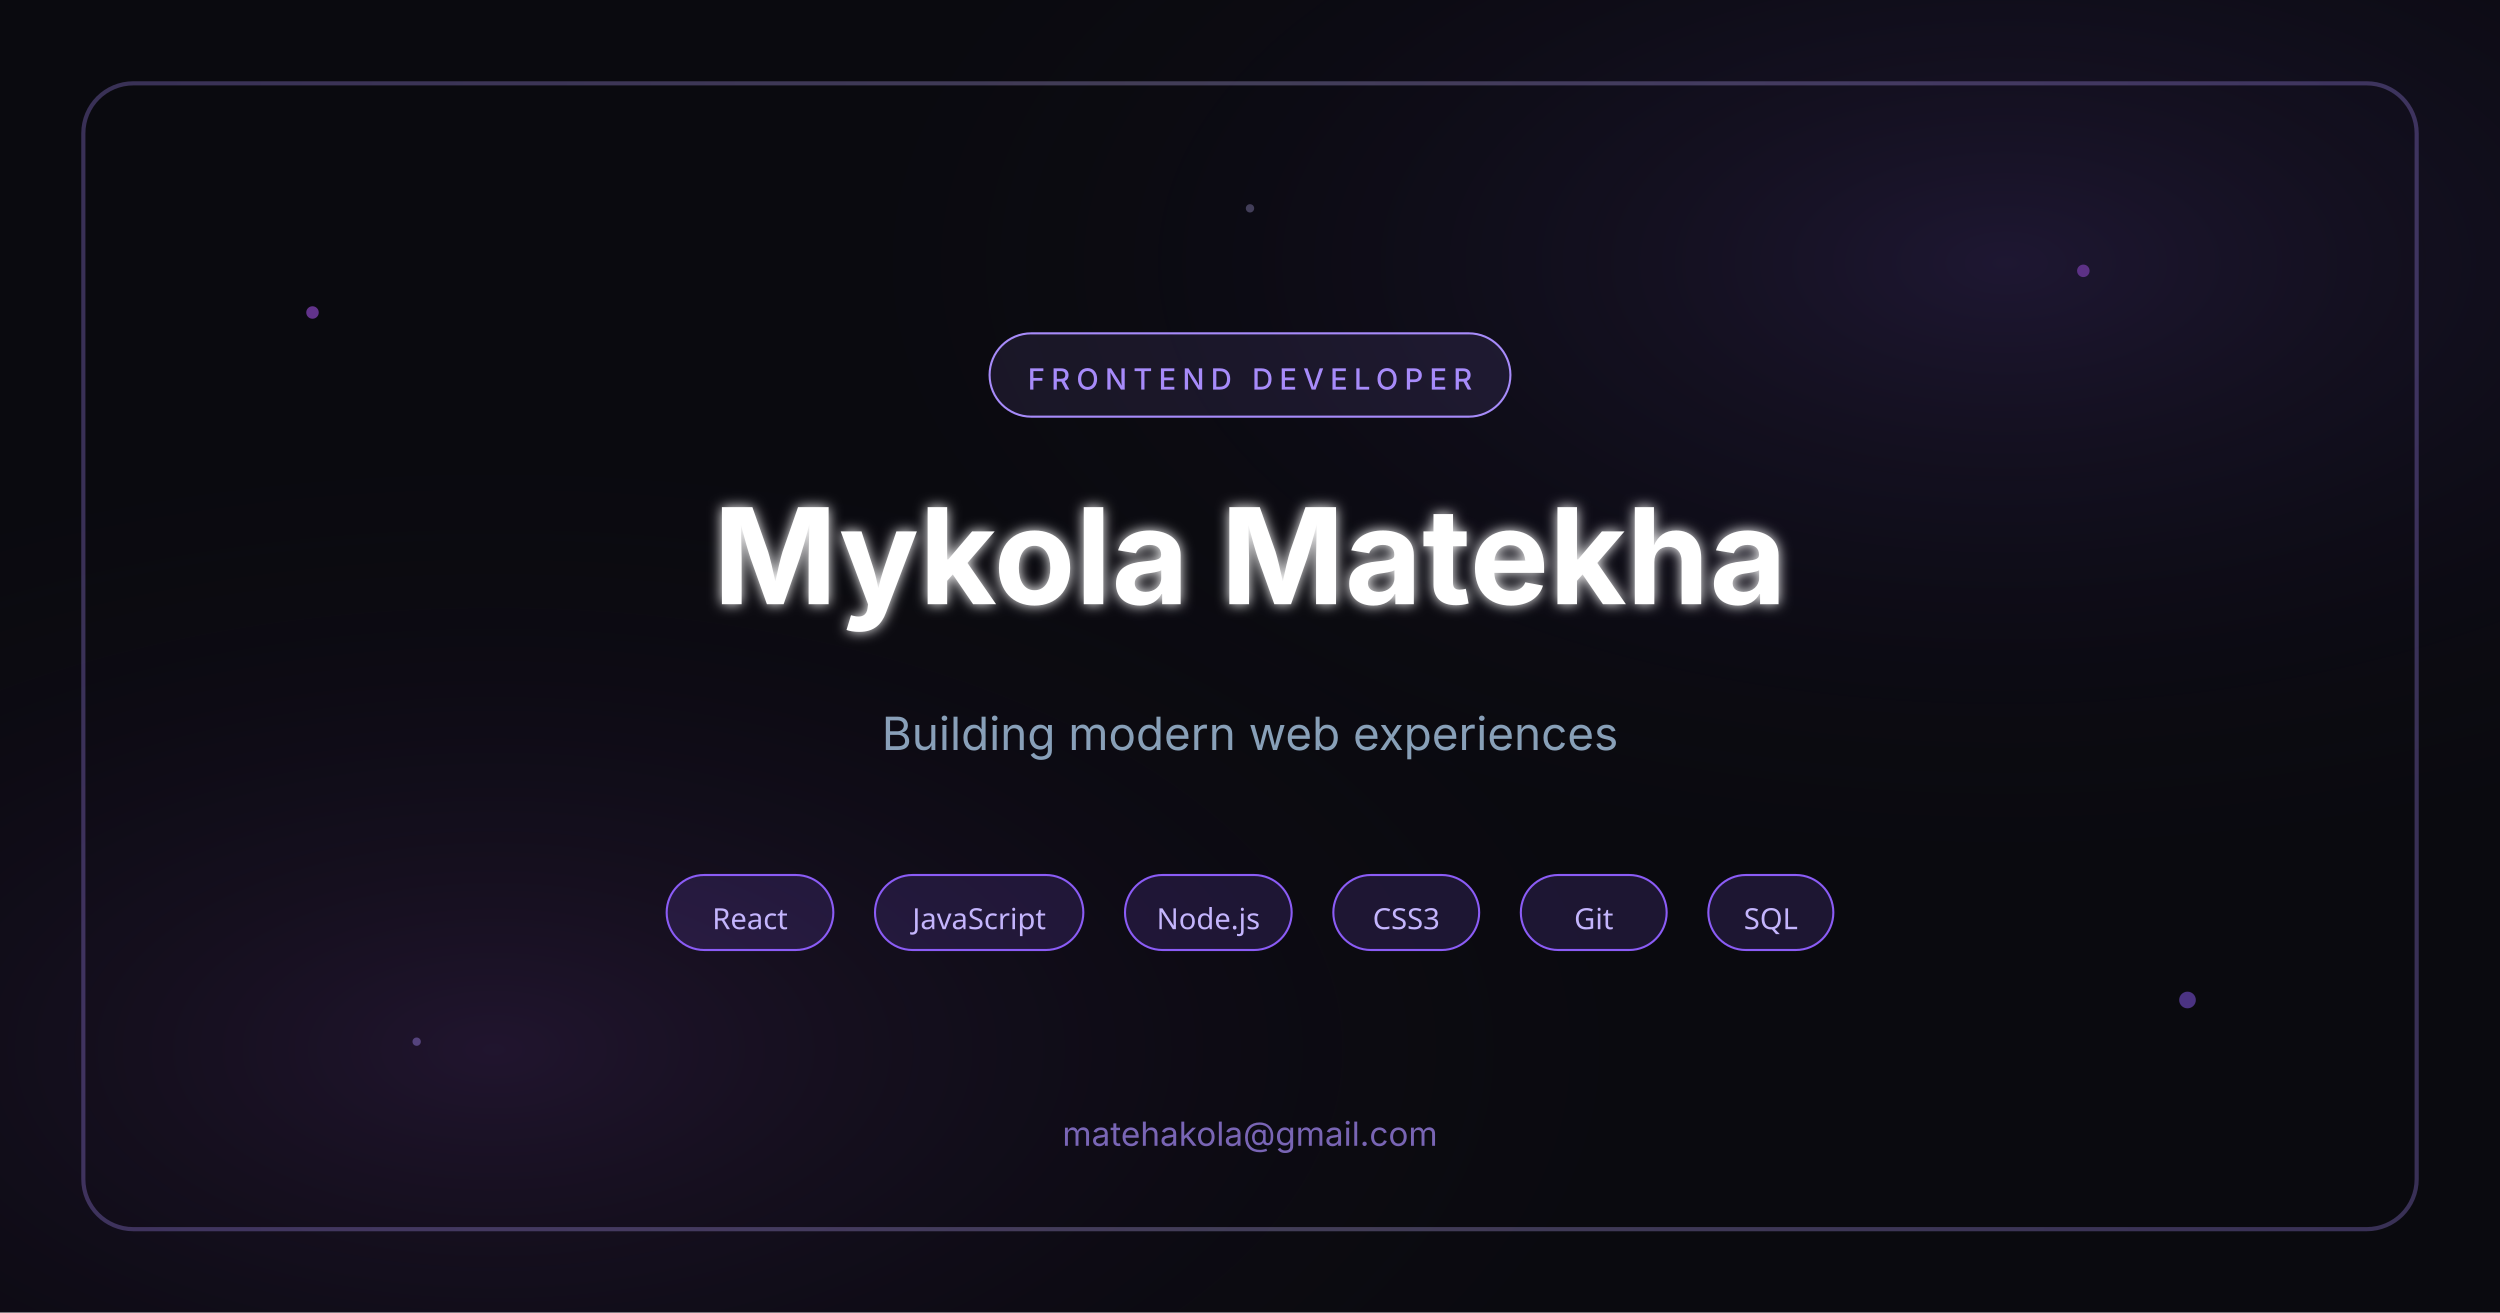
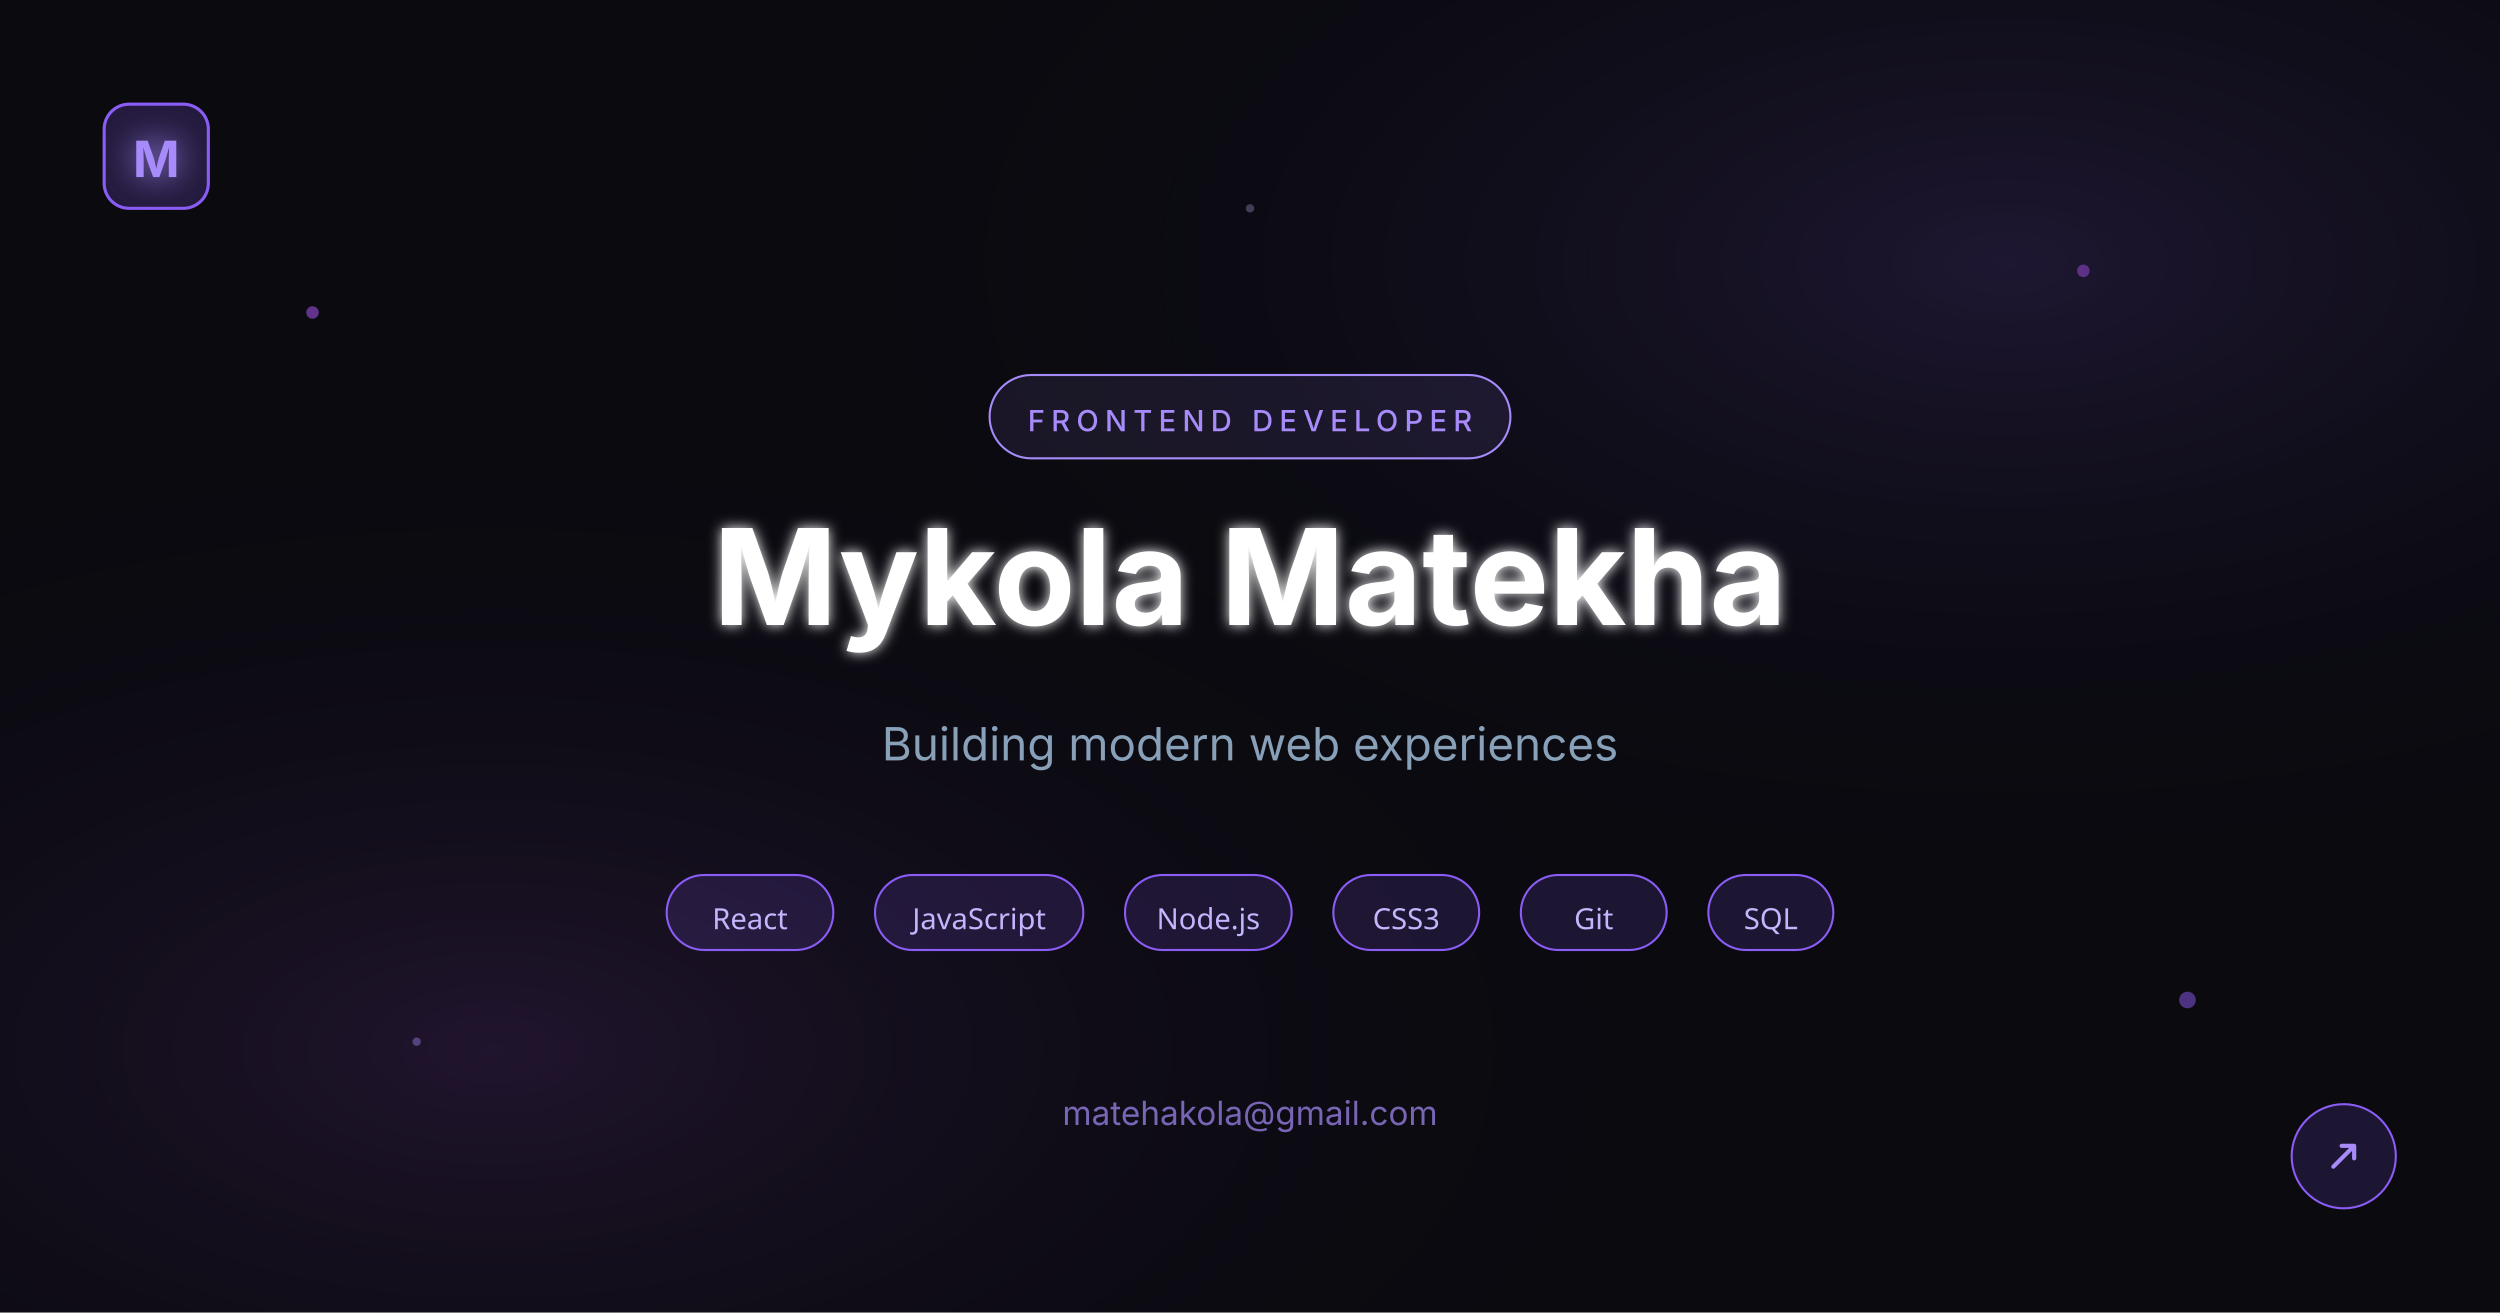
<svg xmlns="http://www.w3.org/2000/svg" width="1200" height="630" viewBox="0 0 1200 630" fill="none">
  <rect width="1200" height="630" fill="#0a0a0f" />
  <defs>
    <radialGradient id="glow1" cx="20%" cy="80%" r="50%">
      <stop offset="0%" stop-color="#9d4edd" stop-opacity="0.15" />
      <stop offset="100%" stop-color="transparent" stop-opacity="0" />
    </radialGradient>
    <radialGradient id="glow2" cx="80%" cy="20%" r="50%">
      <stop offset="0%" stop-color="#8b5cf6" stop-opacity="0.15" />
      <stop offset="100%" stop-color="transparent" stop-opacity="0" />
    </radialGradient>
    <linearGradient id="textGradient" x1="0%" y1="0%" x2="100%" y2="0%">
      <stop offset="0%" stop-color="#a78bfa" />
      <stop offset="50%" stop-color="#c4b5fd" />
      <stop offset="100%" stop-color="#a78bfa" />
    </linearGradient>
    <filter id="glow" x="-50%" y="-50%" width="200%" height="200%">
      <feGaussianBlur stdDeviation="3" result="coloredBlur" />
      <feMerge>
        <feMergeNode in="coloredBlur" />
        <feMergeNode in="SourceGraphic" />
      </feMerge>
    </filter>
+     <filter id="iconGlow" x="-100%" y="-100%" width="300%" height="300%">
+       <feGaussianBlur stdDeviation="8" result="coloredBlur" />
+       <feMerge>
+         <feMergeNode in="coloredBlur" />
+         <feMergeNode in="SourceGraphic" />
+       </feMerge>
+     </filter>
  </defs>
  <rect width="1200" height="630" fill="url(#glow1)" />
  <rect width="1200" height="630" fill="url(#glow2)" />
+   <g transform="translate(50, 50)">
+     <rect width="50" height="50" rx="12" fill="rgba(139,92,246,0.2)" stroke="#8b5cf6" stroke-width="1.5" />
+     <text x="25" y="35" font-family="system-ui, -apple-system, sans-serif" font-size="24" font-weight="700" fill="#a78bfa" text-anchor="middle" filter="url(#iconGlow)">M</text>
+   </g>
+   <g transform="translate(1100, 530)">
+     <circle cx="25" cy="25" r="25" fill="rgba(139,92,246,0.15)" stroke="#8b5cf6" stroke-width="1" />
+     <path d="M20 30L30 20M30 20H24M30 20V26" stroke="#a78bfa" stroke-width="2" stroke-linecap="round" stroke-linejoin="round" />
+   </g>
  <circle cx="150" cy="150" r="3" fill="#9d4edd" opacity="0.6" />
  <circle cx="1050" cy="480" r="4" fill="#8b5cf6" opacity="0.5" />
  <circle cx="200" cy="500" r="2" fill="#a78bfa" opacity="0.4" />
  <circle cx="1000" cy="130" r="3" fill="#9d4edd" opacity="0.5" />
  <circle cx="600" cy="100" r="2" fill="#c4b5fd" opacity="0.3" />
-   <rect x="40" y="40" width="1120" height="550" rx="24" stroke="url(#textGradient)" stroke-width="2" fill="none" opacity="0.3" />
-   <rect x="475" y="160" width="250" height="40" rx="20" fill="rgba(167,139,250,0.1)" stroke="#a78bfa" stroke-width="1" />
-   <text x="600" y="187" font-family="system-ui, -apple-system, sans-serif" font-size="14" font-weight="500" fill="#a78bfa" text-anchor="middle" letter-spacing="3">FRONTEND DEVELOPER</text>
-   <text x="600" y="290" font-family="system-ui, -apple-system, sans-serif" font-size="64" font-weight="700" fill="#ffffff" text-anchor="middle" filter="url(#glow)">Mykola Matekha</text>
-   <text x="600" y="360" font-family="system-ui, -apple-system, sans-serif" font-size="22" fill="#a8c5e2" text-anchor="middle" opacity="0.8">Building modern web experiences</text>
+   <rect x="475" y="180" width="250" height="40" rx="20" fill="rgba(167,139,250,0.1)" stroke="#a78bfa" stroke-width="1" />
+   <text x="600" y="207" font-family="system-ui, -apple-system, sans-serif" font-size="14" font-weight="500" fill="#a78bfa" text-anchor="middle" letter-spacing="3">FRONTEND DEVELOPER</text>
+   <text x="600" y="300" font-family="system-ui, -apple-system, sans-serif" font-size="64" font-weight="700" fill="#ffffff" text-anchor="middle" filter="url(#glow)">Mykola Matekha</text>
+   <text x="600" y="365" font-family="system-ui, -apple-system, sans-serif" font-size="22" fill="#a8c5e2" text-anchor="middle" opacity="0.8">Building modern web experiences</text>
  <g transform="translate(600, 440)">
    <rect x="-280" y="-20" width="80" height="36" rx="18" fill="rgba(139,92,246,0.15)" stroke="#8b5cf6" stroke-width="1" />
    <text x="-240" y="6" font-family="system-ui, sans-serif" font-size="14" fill="#c4b5fd" text-anchor="middle">React</text>
    <rect x="-180" y="-20" width="100" height="36" rx="18" fill="rgba(139,92,246,0.15)" stroke="#8b5cf6" stroke-width="1" />
    <text x="-130" y="6" font-family="system-ui, sans-serif" font-size="14" fill="#c4b5fd" text-anchor="middle">JavaScript</text>
    <rect x="-60" y="-20" width="80" height="36" rx="18" fill="rgba(139,92,246,0.15)" stroke="#8b5cf6" stroke-width="1" />
    <text x="-20" y="6" font-family="system-ui, sans-serif" font-size="14" fill="#c4b5fd" text-anchor="middle">Node.js</text>
    <rect x="40" y="-20" width="70" height="36" rx="18" fill="rgba(139,92,246,0.15)" stroke="#8b5cf6" stroke-width="1" />
    <text x="75" y="6" font-family="system-ui, sans-serif" font-size="14" fill="#c4b5fd" text-anchor="middle">CSS3</text>
    <rect x="130" y="-20" width="70" height="36" rx="18" fill="rgba(139,92,246,0.15)" stroke="#8b5cf6" stroke-width="1" />
    <text x="165" y="6" font-family="system-ui, sans-serif" font-size="14" fill="#c4b5fd" text-anchor="middle">Git</text>
    <rect x="220" y="-20" width="60" height="36" rx="18" fill="rgba(139,92,246,0.15)" stroke="#8b5cf6" stroke-width="1" />
    <text x="250" y="6" font-family="system-ui, sans-serif" font-size="14" fill="#c4b5fd" text-anchor="middle">SQL</text>
  </g>
-   <text x="600" y="550" font-family="system-ui, -apple-system, sans-serif" font-size="16" fill="#a78bfa" text-anchor="middle" opacity="0.7">matehakola@gmail.com</text>
+   <text x="600" y="540" font-family="system-ui, -apple-system, sans-serif" font-size="16" fill="#a78bfa" text-anchor="middle" opacity="0.7">matehakola@gmail.com</text>
</svg>
